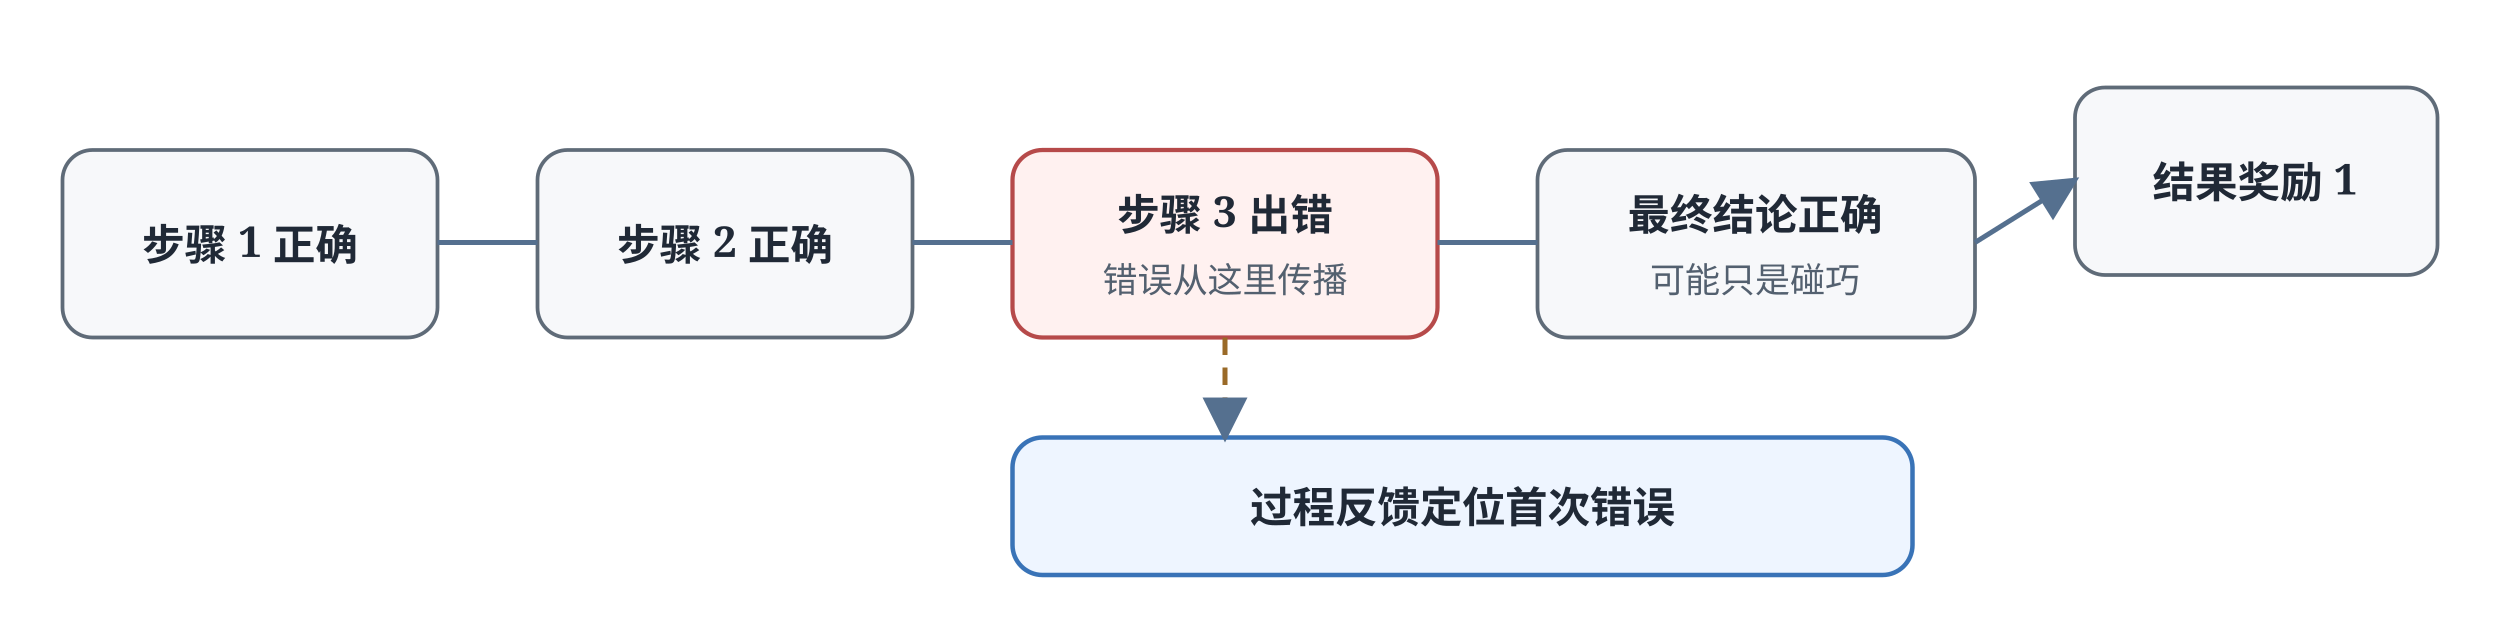
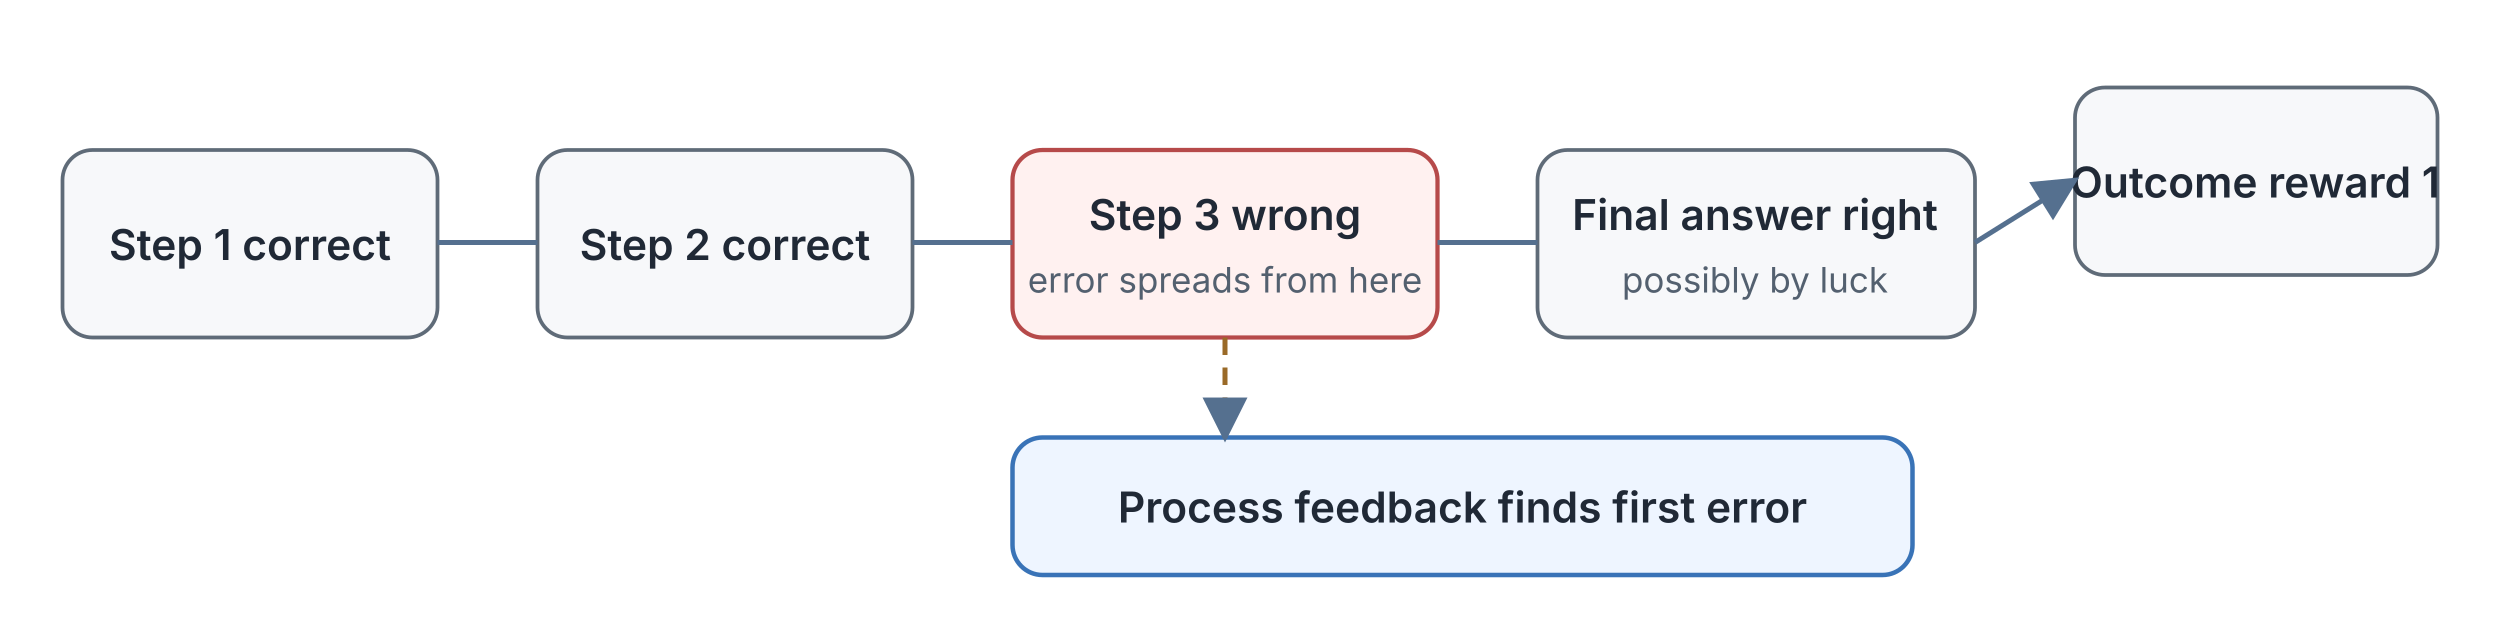
<svg xmlns="http://www.w3.org/2000/svg" width="1000" height="250" viewBox="0 0 1000 250" role="img" aria-labelledby="t d">
  <defs>
    <marker id="a" markerWidth="9" markerHeight="9" refX="8" refY="4.5" orient="auto">
      <path d="M0 0 9 4.5 0 9Z" fill="#55708f" />
    </marker>
-     <style>.b{fill:#f7f8fa;stroke:#5f6b78;stroke-width:1.5}.c{fill:#eef5ff;stroke:#3973b7;stroke-width:1.8}.e{fill:#fff1f0;stroke:#b64a4a;stroke-width:1.7}.t{font:600 17px 'Songti SC',serif;fill:#202936}.s{font:14px 'Songti SC',serif;fill:#53606f}.a{stroke:#55708f;stroke-width:2;fill:none;marker-end:url(#a)}.r{stroke:#9a6a28;stroke-width:2;fill:none;stroke-dasharray:7 5;marker-end:url(#a)}</style>
+     <style>.b{fill:#f7f8fa;stroke:#5f6b78;stroke-width:1.5}.c{fill:#eef5ff;stroke:#3973b7;stroke-width:1.8}.e{fill:#fff1f0;stroke:#b64a4a;stroke-width:1.7}.t{font:600 17px Inter,Helvetica,Arial,sans-serif;fill:#202936}.s{font:14px Inter,Helvetica,Arial,sans-serif;fill:#53606f}.a{stroke:#55708f;stroke-width:2;fill:none;marker-end:url(#a)}.r{stroke:#9a6a28;stroke-width:2;fill:none;stroke-dasharray:7 5;marker-end:url(#a)}</style>
  </defs>
  <rect x="25" y="60" width="150" height="75" rx="12" class="b" />
-   <text x="100" y="104" text-anchor="middle" class="t">步骤 1 正确</text>
+   <text x="100" y="104" text-anchor="middle" class="t">Step 1 correct</text>
  <rect x="215" y="60" width="150" height="75" rx="12" class="b" />
-   <text x="290" y="104" text-anchor="middle" class="t">步骤 2 正确</text>
+   <text x="290" y="104" text-anchor="middle" class="t">Step 2 correct</text>
  <rect x="405" y="60" width="170" height="75" rx="12" class="e" />
-   <text x="490" y="92" text-anchor="middle" class="t">步骤 3 出错</text>
-   <text x="490" y="117" text-anchor="middle" class="s">错误从这里传播</text>
+   <text x="490" y="92" text-anchor="middle" class="t">Step 3 wrong</text>
+   <text x="490" y="117" text-anchor="middle" class="s">error spreads from here</text>
  <rect x="615" y="60" width="175" height="75" rx="12" class="b" />
-   <text x="702" y="92" text-anchor="middle" class="t">最终结论正确</text>
-   <text x="702" y="117" text-anchor="middle" class="s">可能只是碰巧</text>
+   <text x="702" y="92" text-anchor="middle" class="t">Final answer right</text>
+   <text x="702" y="117" text-anchor="middle" class="s">possibly by luck</text>
  <rect x="830" y="35" width="145" height="75" rx="12" class="b" />
-   <text x="902" y="79" text-anchor="middle" class="t">结果奖励 1</text>
+   <text x="902" y="79" text-anchor="middle" class="t">Outcome reward 1</text>
  <rect x="405" y="175" width="360" height="55" rx="12" class="c" />
-   <text x="585" y="209" text-anchor="middle" class="t">过程反馈定位首次错误</text>
+   <text x="585" y="209" text-anchor="middle" class="t">Process feedback finds first error</text>
  <path d="M175 97H215M365 97H405M575 97H615M790 97 830 72" class="a" />
  <path d="M490 135V175" class="r" />
</svg>
